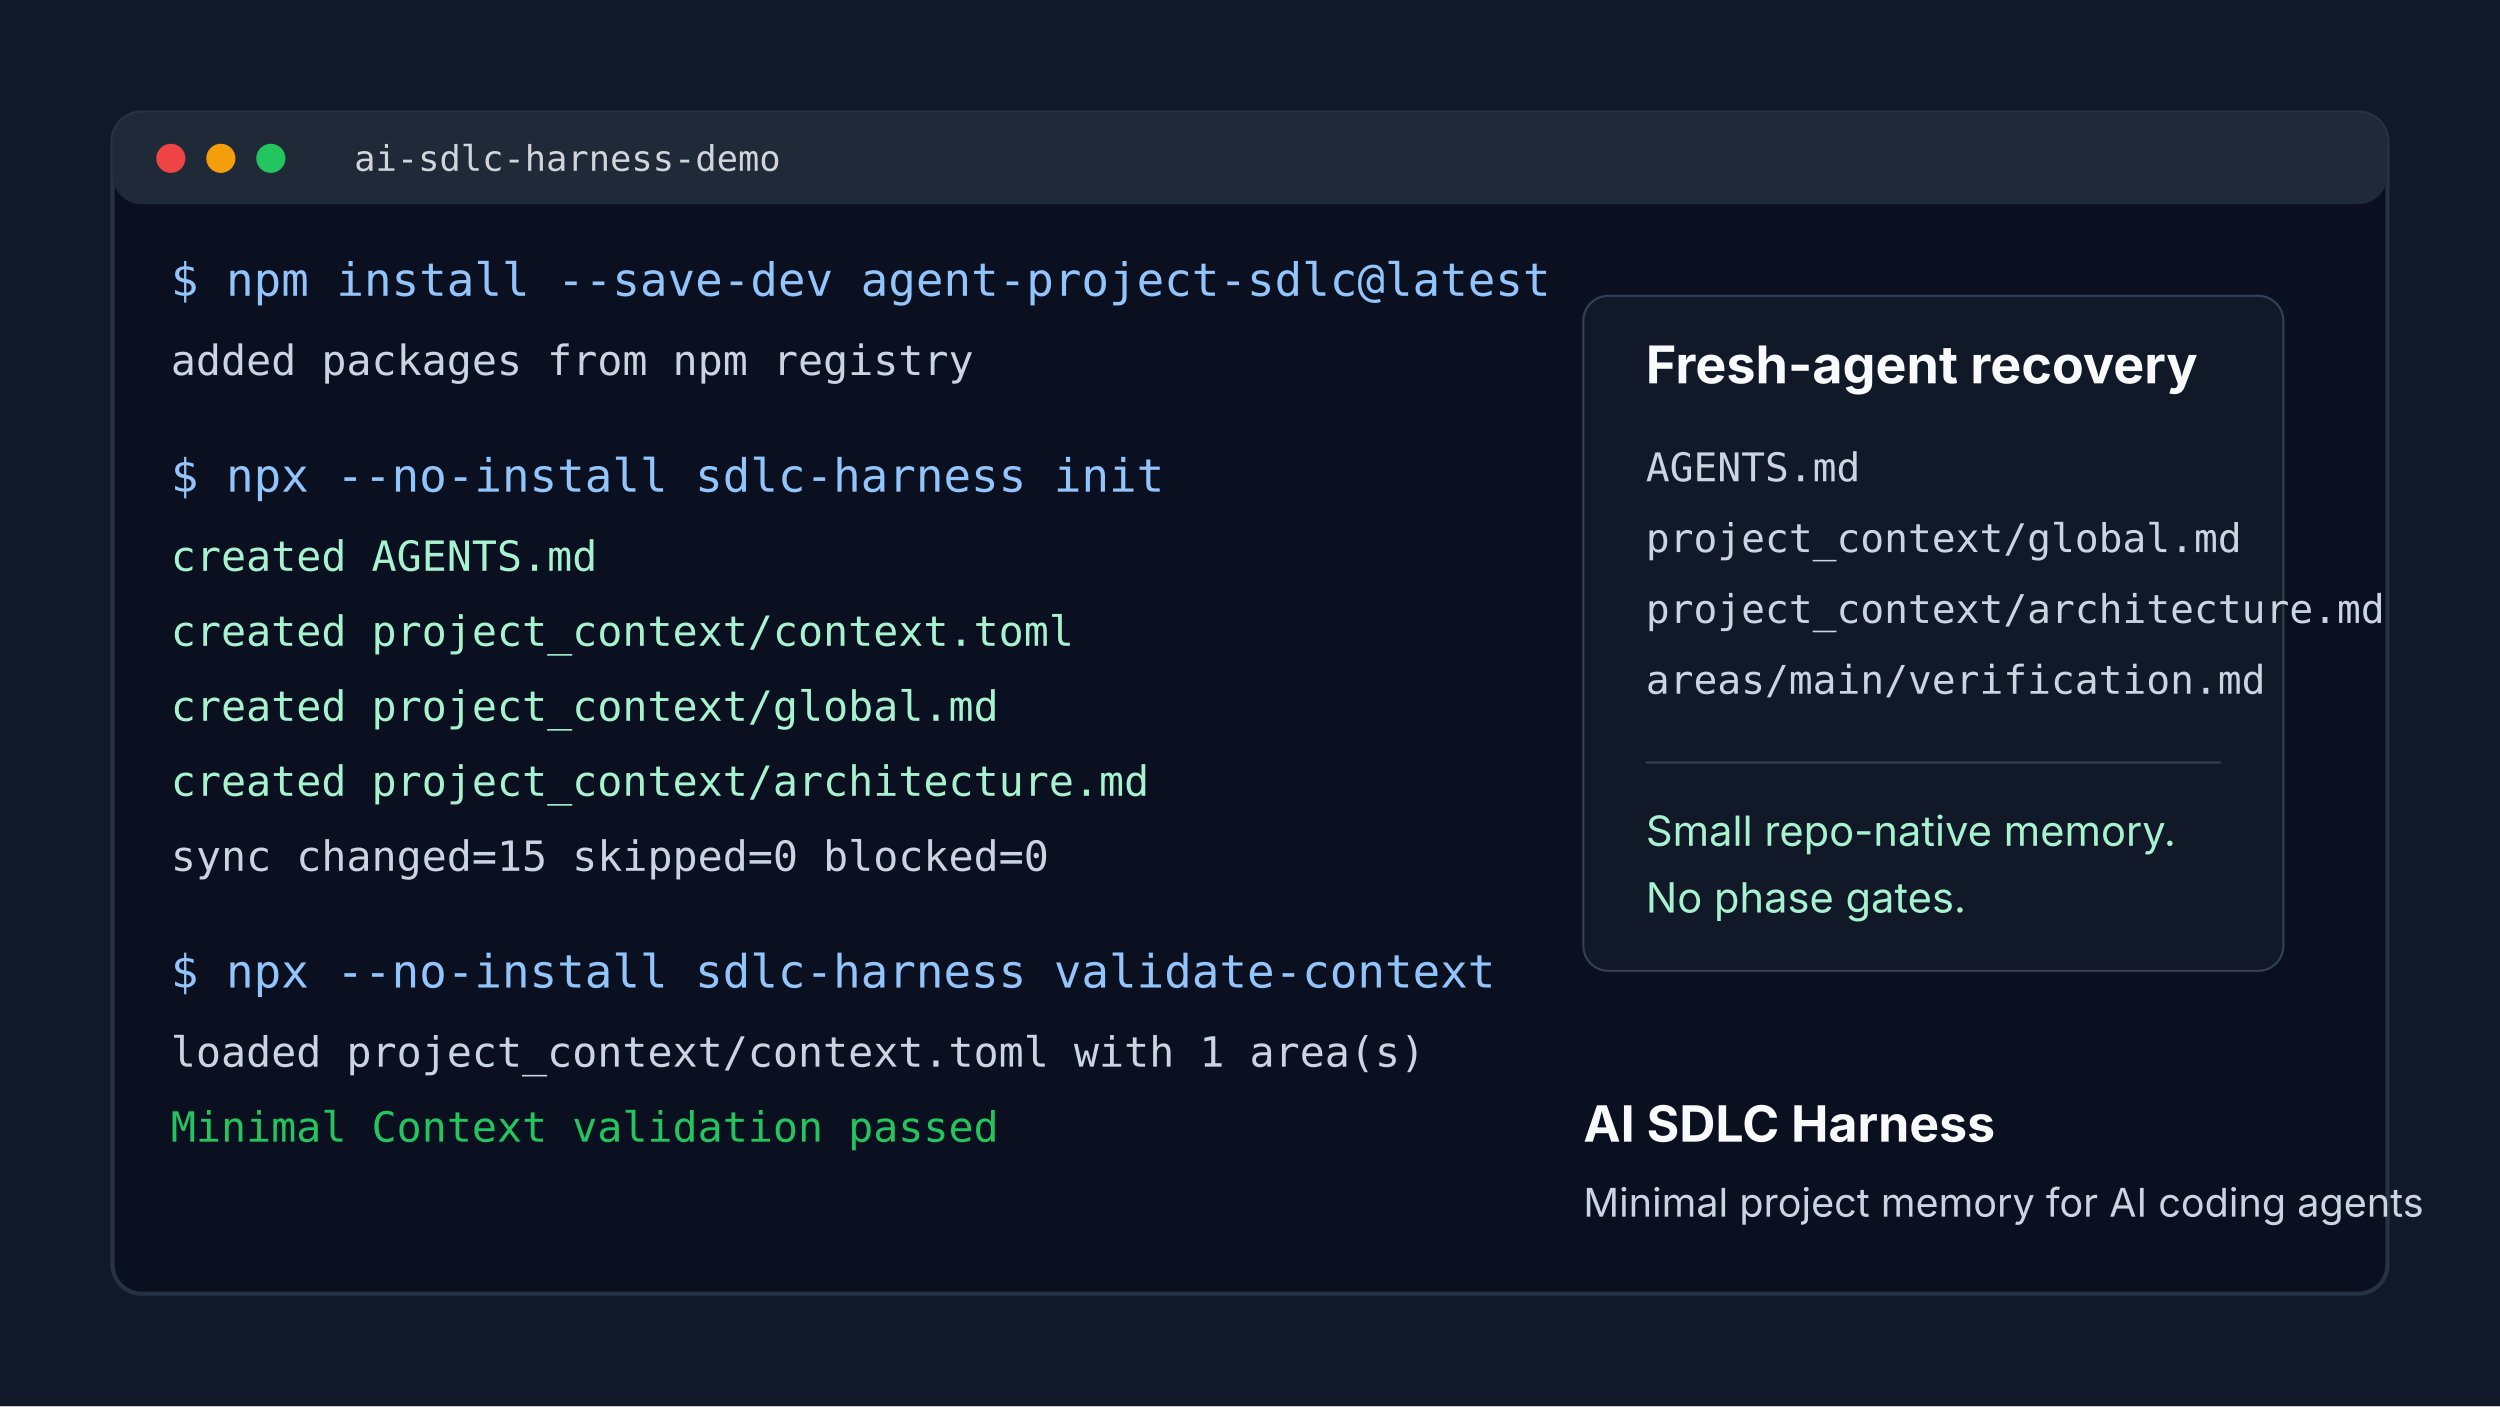
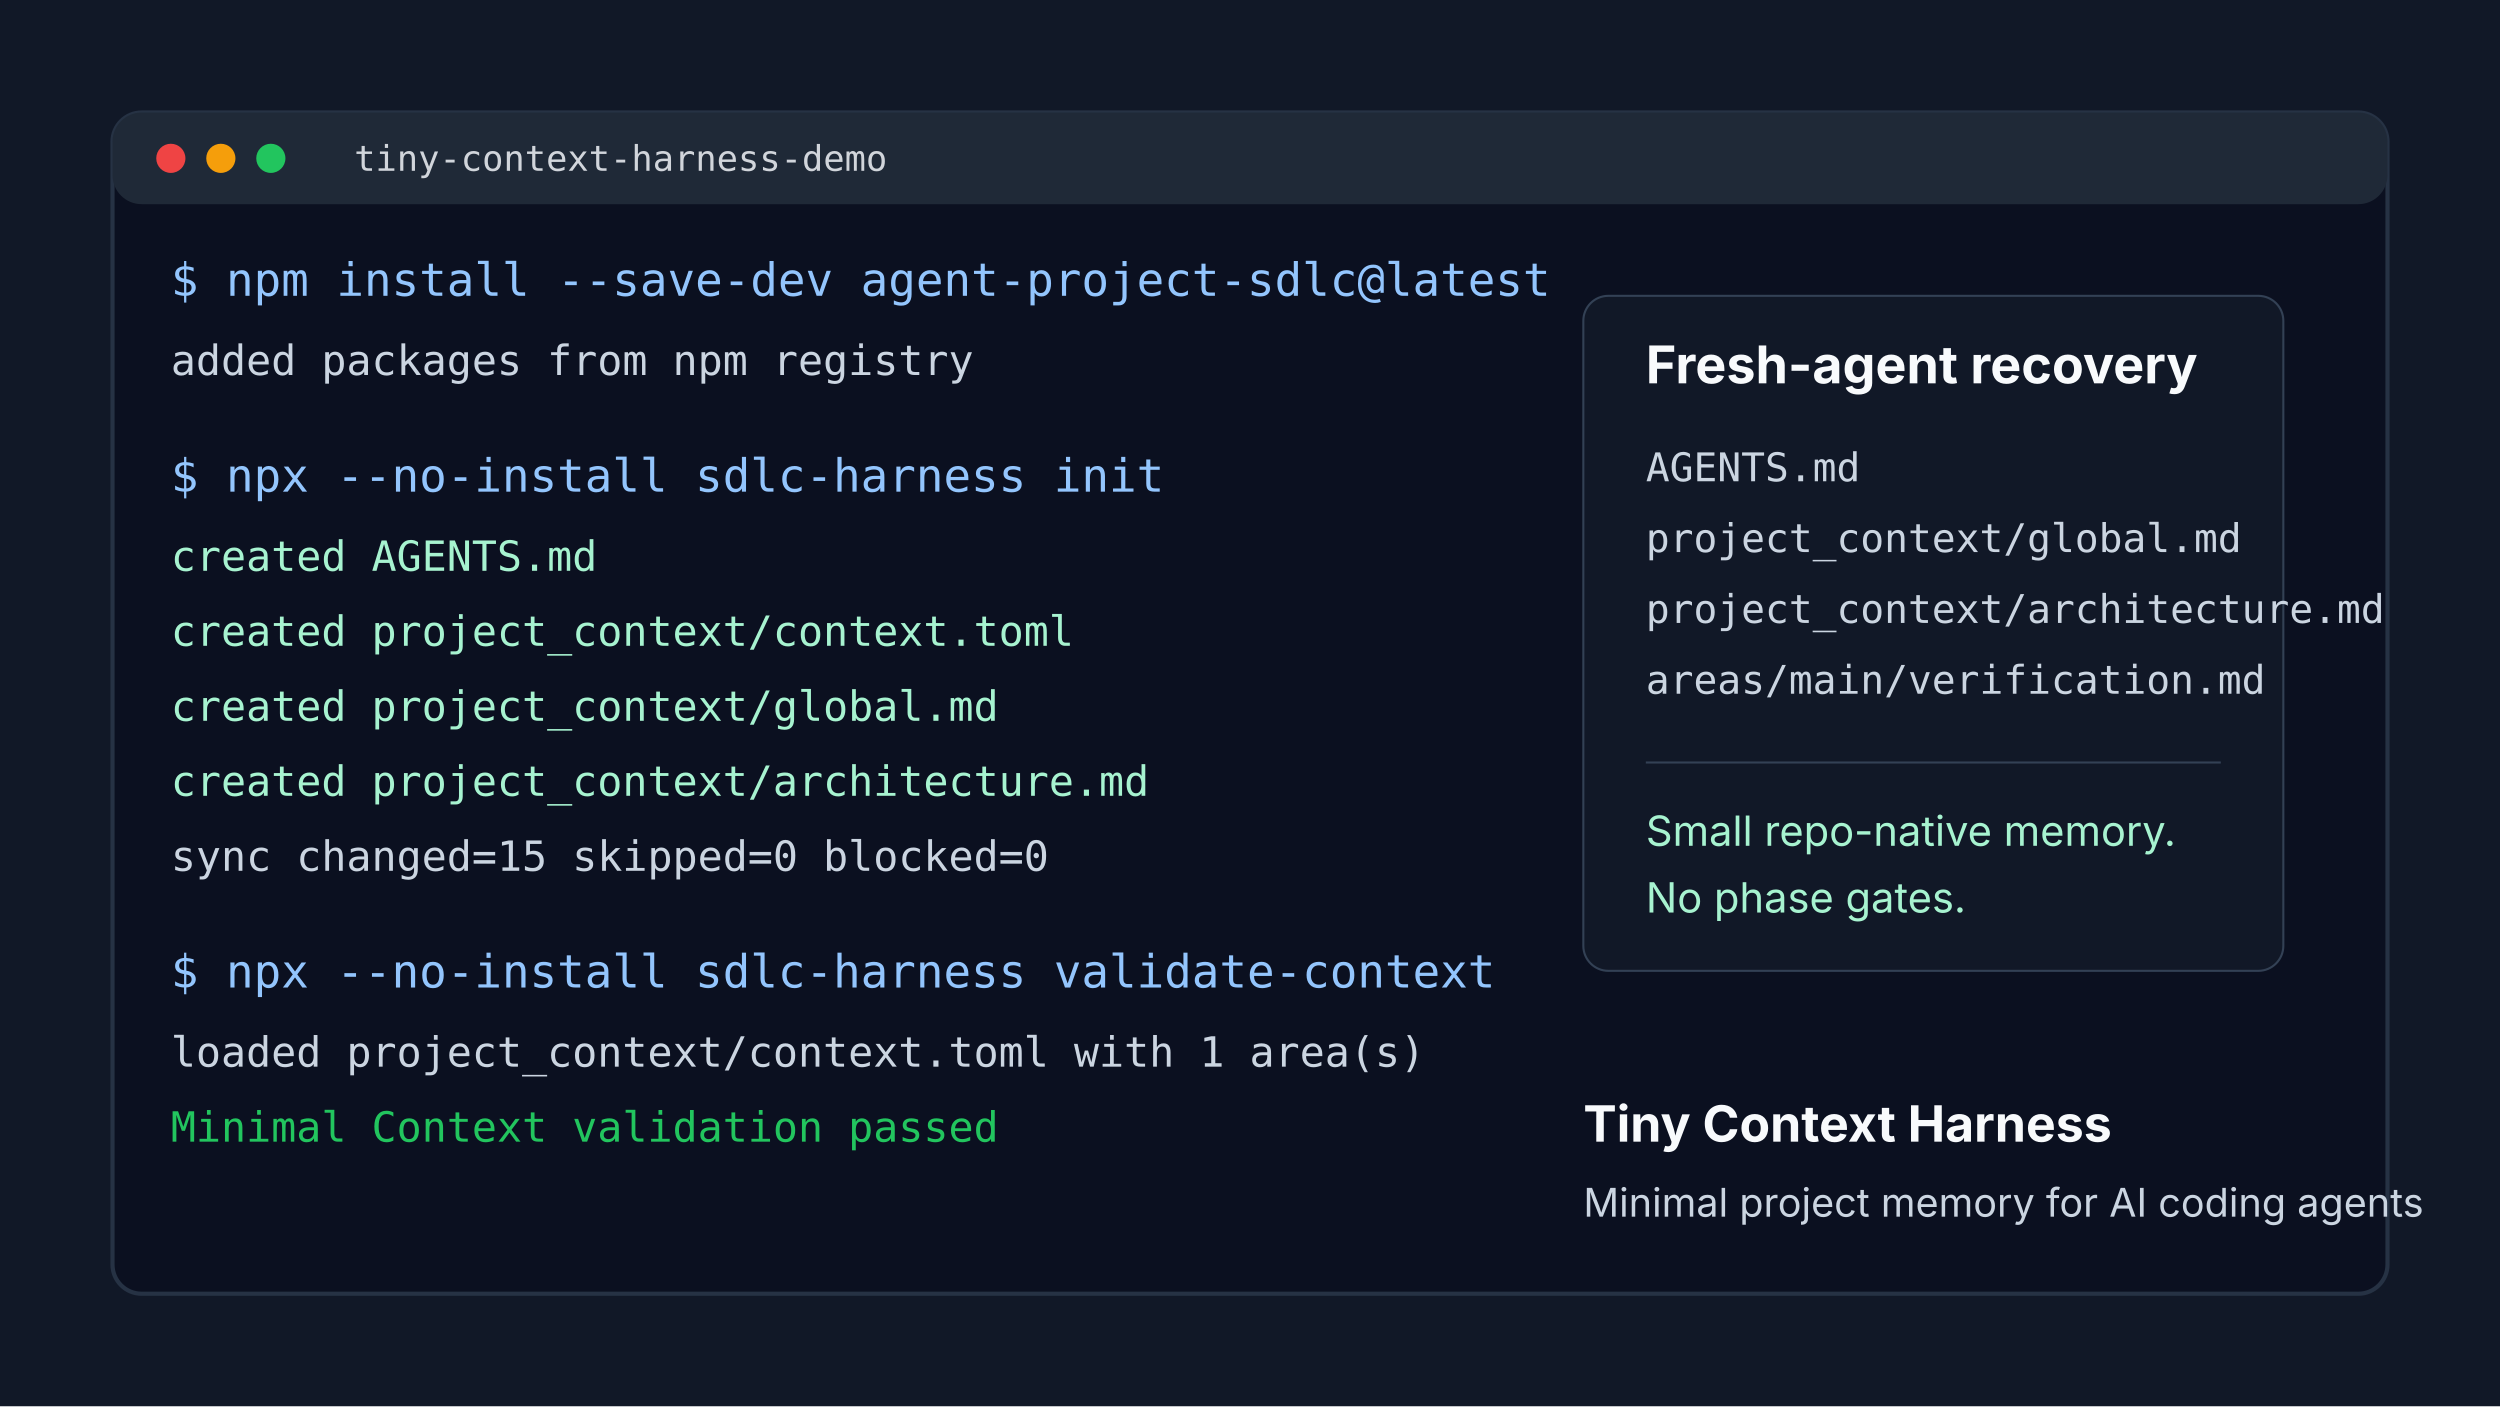
- <svg xmlns="http://www.w3.org/2000/svg" width="1200" height="675" viewBox="0 0 1200 675" role="img" aria-label="Terminal demo still for AI SDLC Harness">
+ <svg xmlns="http://www.w3.org/2000/svg" width="1200" height="675" viewBox="0 0 1200 675" role="img" aria-label="Terminal demo still for Tiny Context Harness">
  <rect width="1200" height="675" fill="#111827" />
  <rect x="54" y="54" width="1092" height="567" rx="14" fill="#0b1020" stroke="#263244" stroke-width="2" />
  <rect x="54" y="54" width="1092" height="44" rx="14" fill="#1f2937" />
  <circle cx="82" cy="76" r="7" fill="#ef4444" />
  <circle cx="106" cy="76" r="7" fill="#f59e0b" />
  <circle cx="130" cy="76" r="7" fill="#22c55e" />
-   <text x="170" y="82" font-family="Consolas, 'SFMono-Regular', monospace" font-size="17" fill="#d1d5db">ai-sdlc-harness-demo</text>
+   <text x="170" y="82" font-family="Consolas, 'SFMono-Regular', monospace" font-size="17" fill="#d1d5db">tiny-context-harness-demo</text>
  <text x="82" y="142" font-family="Consolas, 'SFMono-Regular', monospace" font-size="22" fill="#93c5fd">$ npm install --save-dev agent-project-sdlc@latest</text>
  <text x="82" y="180" font-family="Consolas, 'SFMono-Regular', monospace" font-size="20" fill="#cbd5e1">added packages from npm registry</text>
  <text x="82" y="236" font-family="Consolas, 'SFMono-Regular', monospace" font-size="22" fill="#93c5fd">$ npx --no-install sdlc-harness init</text>
  <text x="82" y="274" font-family="Consolas, 'SFMono-Regular', monospace" font-size="20" fill="#a7f3d0">created AGENTS.md</text>
  <text x="82" y="310" font-family="Consolas, 'SFMono-Regular', monospace" font-size="20" fill="#a7f3d0">created project_context/context.toml</text>
  <text x="82" y="346" font-family="Consolas, 'SFMono-Regular', monospace" font-size="20" fill="#a7f3d0">created project_context/global.md</text>
  <text x="82" y="382" font-family="Consolas, 'SFMono-Regular', monospace" font-size="20" fill="#a7f3d0">created project_context/architecture.md</text>
  <text x="82" y="418" font-family="Consolas, 'SFMono-Regular', monospace" font-size="20" fill="#cbd5e1">sync changed=15 skipped=0 blocked=0</text>
  <text x="82" y="474" font-family="Consolas, 'SFMono-Regular', monospace" font-size="22" fill="#93c5fd">$ npx --no-install sdlc-harness validate-context</text>
  <text x="82" y="512" font-family="Consolas, 'SFMono-Regular', monospace" font-size="20" fill="#cbd5e1">loaded project_context/context.toml with 1 area(s)</text>
  <text x="82" y="548" font-family="Consolas, 'SFMono-Regular', monospace" font-size="20" fill="#22c55e">Minimal Context validation passed</text>
  <rect x="760" y="142" width="336" height="324" rx="12" fill="#111827" stroke="#334155" />
  <text x="790" y="184" font-family="Inter, Arial, sans-serif" font-size="25" fill="#f8fafc" font-weight="700">Fresh-agent recovery</text>
  <text x="790" y="231" font-family="Consolas, 'SFMono-Regular', monospace" font-size="19" fill="#cbd5e1">AGENTS.md</text>
  <text x="790" y="265" font-family="Consolas, 'SFMono-Regular', monospace" font-size="19" fill="#cbd5e1">project_context/global.md</text>
  <text x="790" y="299" font-family="Consolas, 'SFMono-Regular', monospace" font-size="19" fill="#cbd5e1">project_context/architecture.md</text>
  <text x="790" y="333" font-family="Consolas, 'SFMono-Regular', monospace" font-size="19" fill="#cbd5e1">areas/main/verification.md</text>
  <line x1="790" y1="366" x2="1066" y2="366" stroke="#334155" />
  <text x="790" y="406" font-family="Inter, Arial, sans-serif" font-size="20" fill="#a7f3d0">Small repo-native memory.</text>
  <text x="790" y="438" font-family="Inter, Arial, sans-serif" font-size="20" fill="#a7f3d0">No phase gates.</text>
-   <text x="760" y="548" font-family="Inter, Arial, sans-serif" font-size="24" fill="#f8fafc" font-weight="700">AI SDLC Harness</text>
+   <text x="760" y="548" font-family="Inter, Arial, sans-serif" font-size="24" fill="#f8fafc" font-weight="700">Tiny Context Harness</text>
  <text x="760" y="584" font-family="Inter, Arial, sans-serif" font-size="19" fill="#cbd5e1">Minimal project memory for AI coding agents</text>
</svg>
